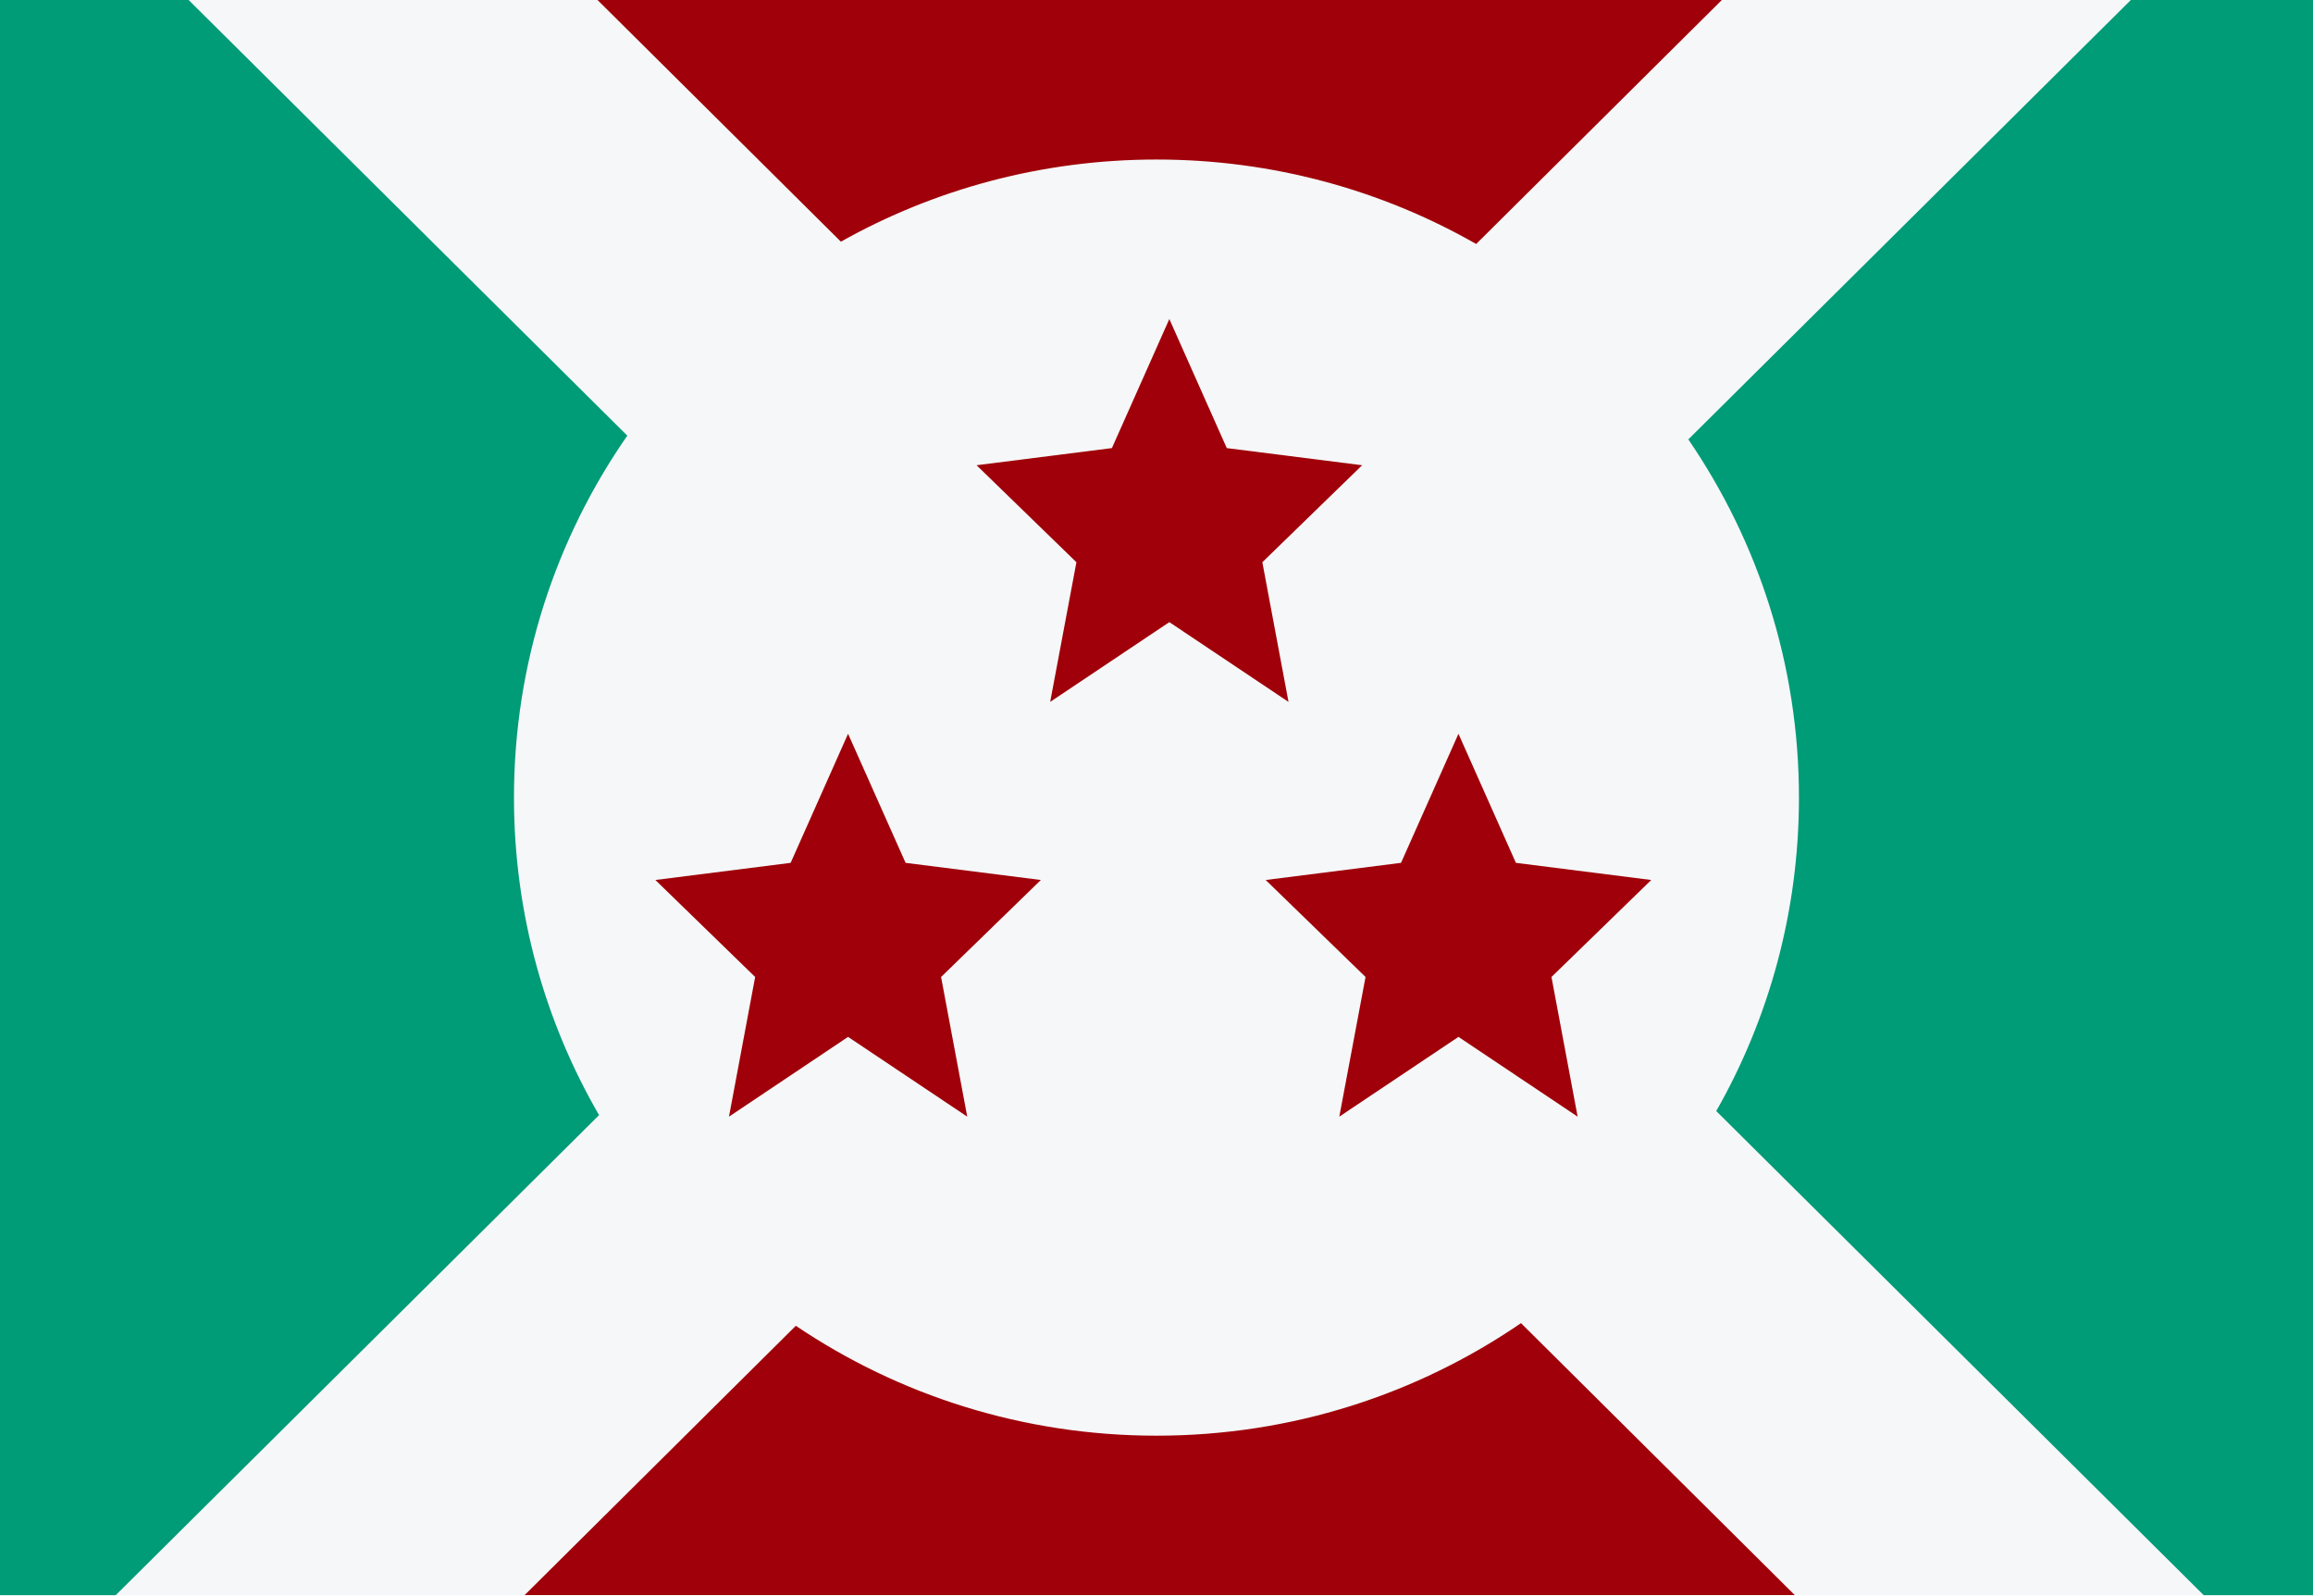
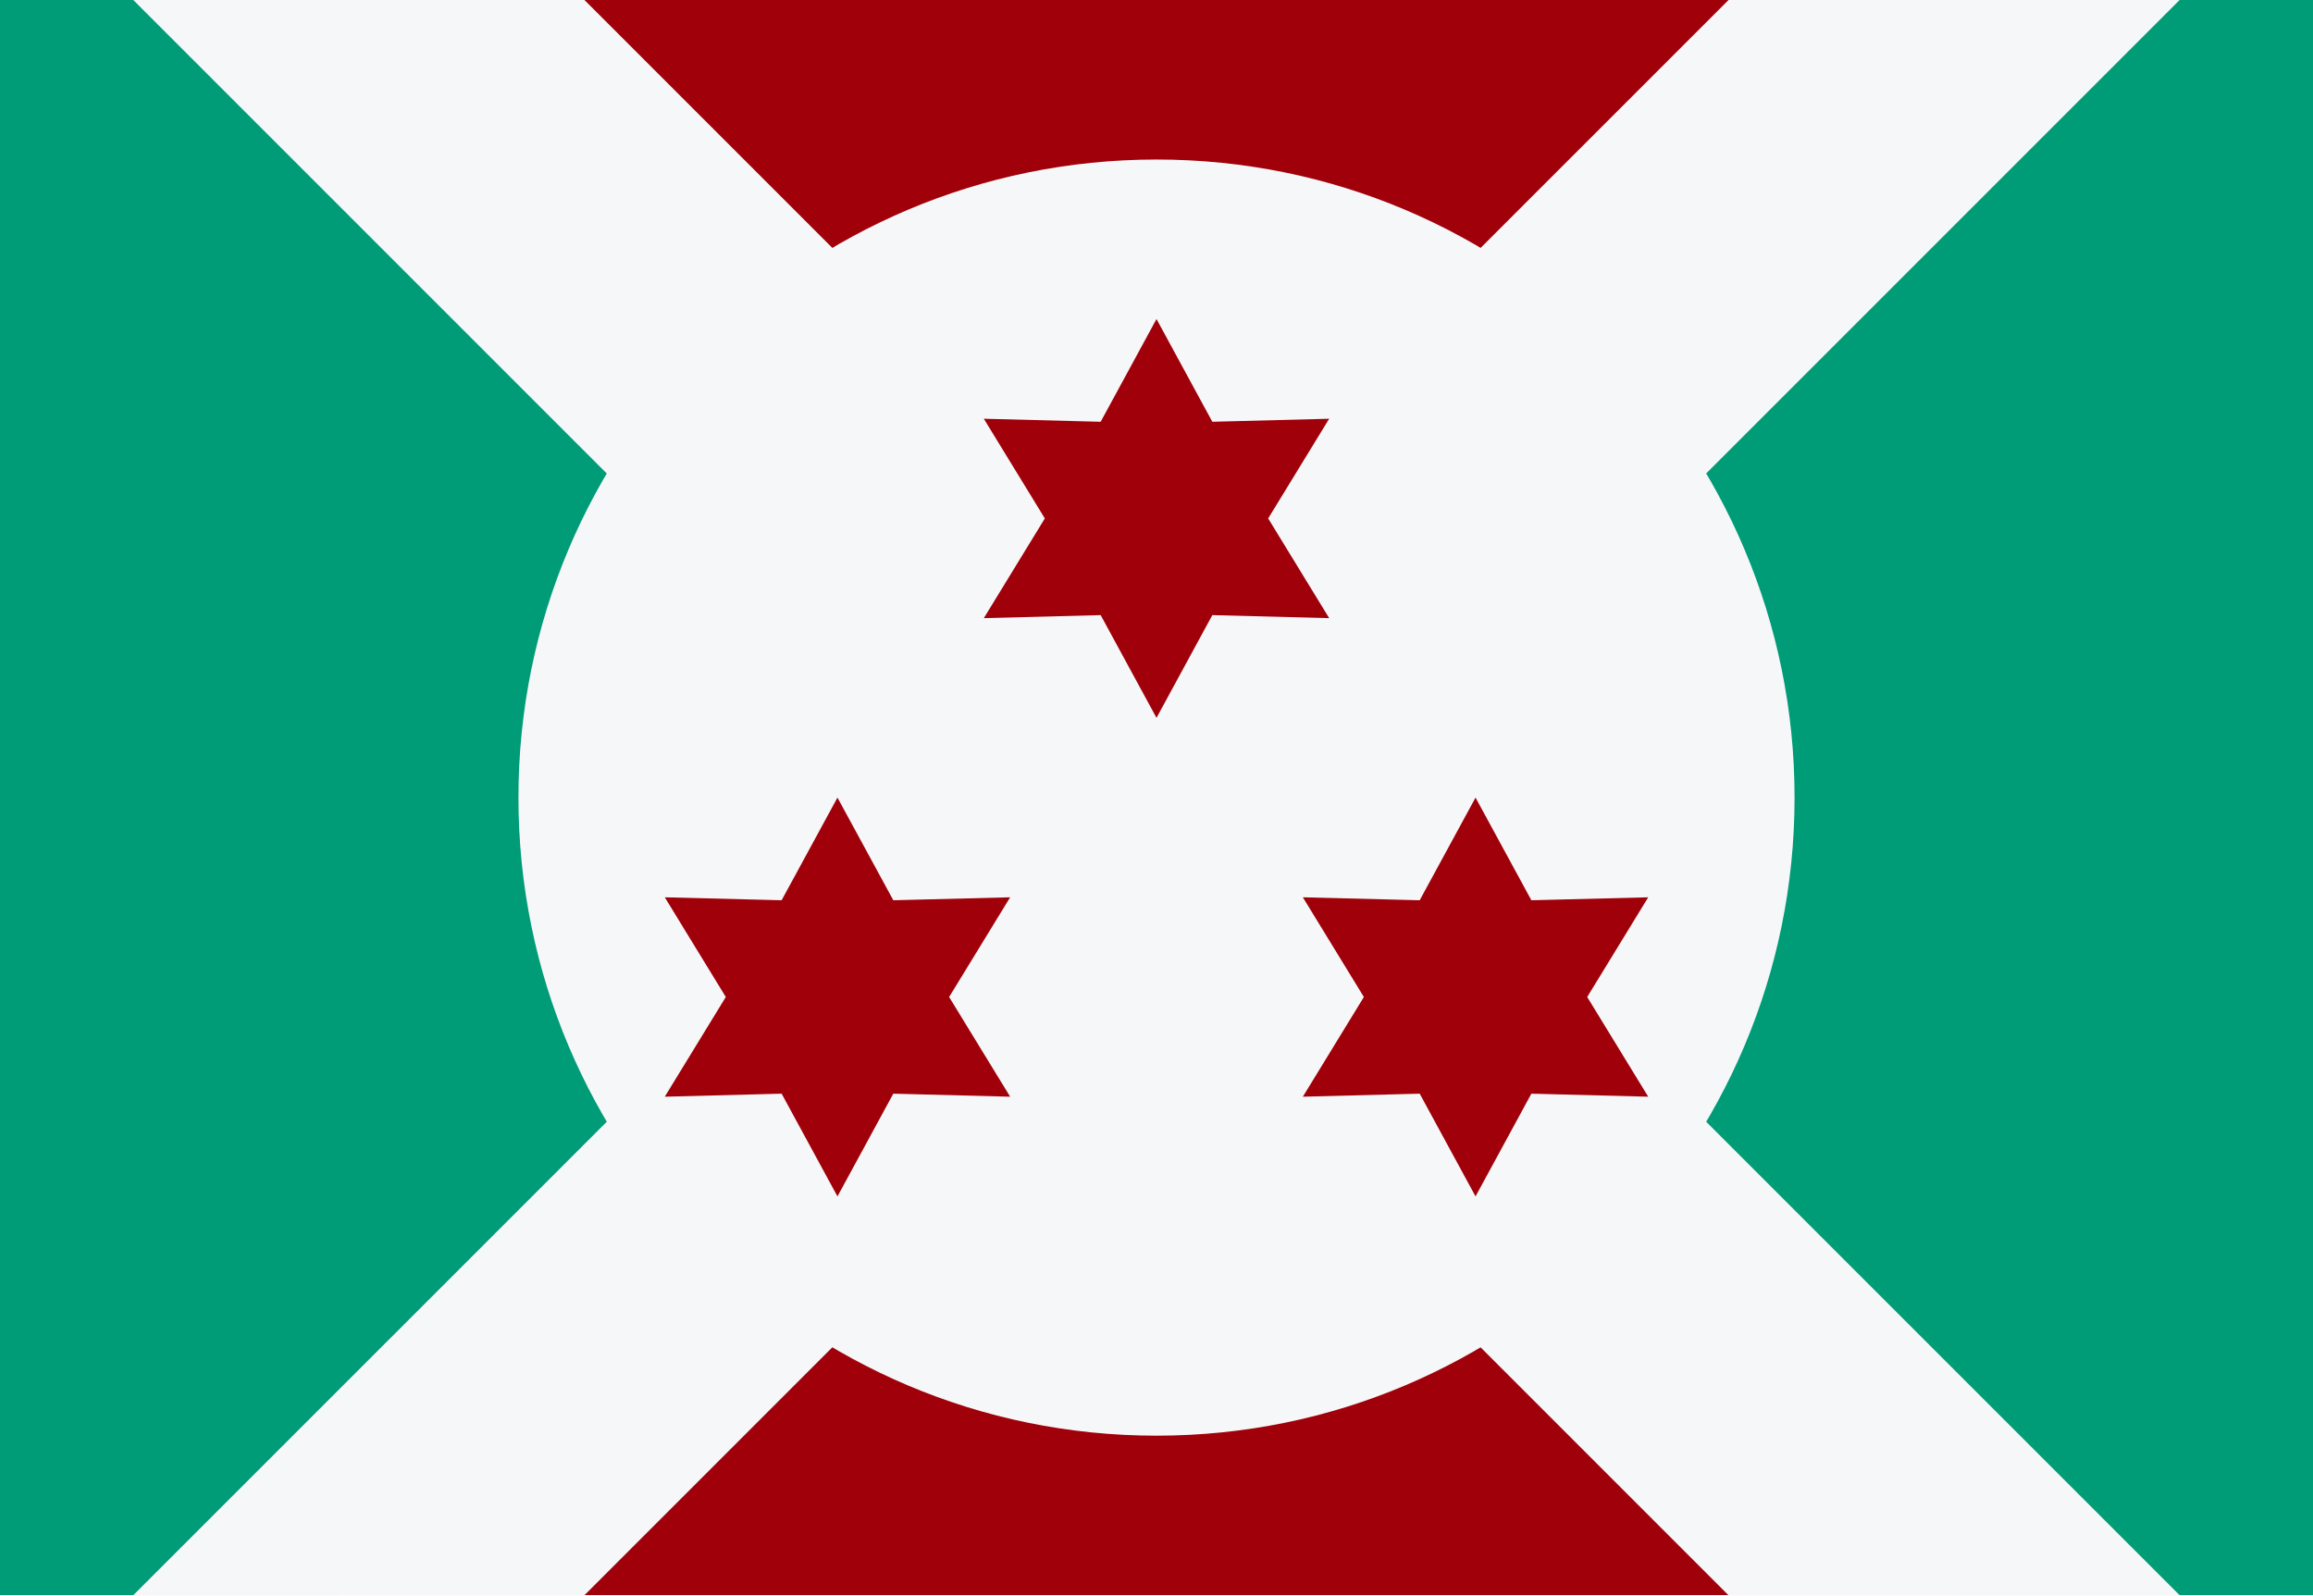
<svg xmlns="http://www.w3.org/2000/svg" width="29" height="20" viewBox="0 0 29 20" fill="none">
  <mask id="mask0_11482_4461" style="mask-type:alpha" maskUnits="userSpaceOnUse" x="0" y="0" width="29" height="20">
    <rect width="29" height="20" fill="#D9D9D9" />
  </mask>
  <g mask="url(#mask0_11482_4461)">
    <rect width="29" height="20" fill="#A00009" />
-     <path d="M0 -4.4L14.5 9.6L29 -4.4V24.4L14.5 9.6L0 24.4V-4.4Z" fill="#009B77" />
-     <path d="M24.408 -2.8L26.972 -0.254L21.168 5.509C22.044 6.79 22.555 8.336 22.555 10C22.555 11.428 22.179 12.769 21.518 13.93L28.194 20.56L25.631 23.106L19.07 16.589C17.771 17.479 16.197 18 14.5 18C12.824 18 11.267 17.492 9.978 16.622L3.826 22.731L1.263 20.186L7.511 13.981C6.832 12.809 6.444 11.449 6.444 10C6.444 8.315 6.969 6.751 7.865 5.462L2.109 -0.254L4.672 -2.8L10.543 3.03C11.712 2.374 13.062 2 14.5 2C15.959 2 17.328 2.385 18.508 3.059L24.408 -2.8Z" fill="#F5F7F8" />
-     <path d="M14.661 4L13.941 5.618L12.244 5.833L13.496 7.049L13.167 8.8L14.661 7.8L16.155 8.8L15.827 7.049L17.078 5.833L15.381 5.618L14.661 4Z" fill="#A00009" />
-     <path d="M10.633 9.2L9.913 10.818L8.217 11.033L9.468 12.249L9.14 14L10.633 13L12.127 14L11.799 12.249L13.05 11.033L11.354 10.818L10.633 9.2Z" fill="#A00009" />
-     <path d="M18.286 9.2L17.566 10.818L15.869 11.033L17.121 12.249L16.792 14L18.286 13L19.78 14L19.452 12.249L20.703 11.033L19.006 10.818L18.286 9.2Z" fill="#A00009" />
+     <path d="M0 3.05176e-05H4.5L14.5 9.6L24.5 3.05176e-05H29V20H24.5L14.5 9.6L4.25 20H0V3.05176e-05Z" fill="#009B77" />
+     <path d="M27.328 20H21.671L1.671 0L7.328 0L27.328 20Z" fill="#F5F7F8" />
+     <path d="M21.672 0L27.328 1.23055e-07L7.328 20L1.671 20L21.672 0Z" fill="#F5F7F8" />
+     <ellipse cx="14.5" cy="10" rx="8" ry="8" fill="#F5F7F8" />
+     <path d="M14.5 4L15.2 5.288L16.665 5.25L15.9 6.5L16.665 7.75L15.2 7.712L14.5 9L13.8 7.712L12.335 7.75L13.1 6.5L12.335 5.25L13.8 5.288L14.5 4Z" fill="#A00009" />
+     <path d="M10.5 10L11.2 11.287L12.665 11.25L11.9 12.5L12.665 13.75L11.2 13.712L10.5 15L9.8 13.712L8.335 13.75L9.1 12.5L8.335 11.25L9.8 11.287L10.5 10Z" fill="#A00009" />
+     <path d="M18.5 10L19.2 11.287L20.665 11.25L19.9 12.5L20.665 13.75L19.2 13.712L18.5 15L17.8 13.712L16.335 13.75L17.1 12.5L16.335 11.25L17.8 11.287L18.5 10Z" fill="#A00009" />
  </g>
</svg>
